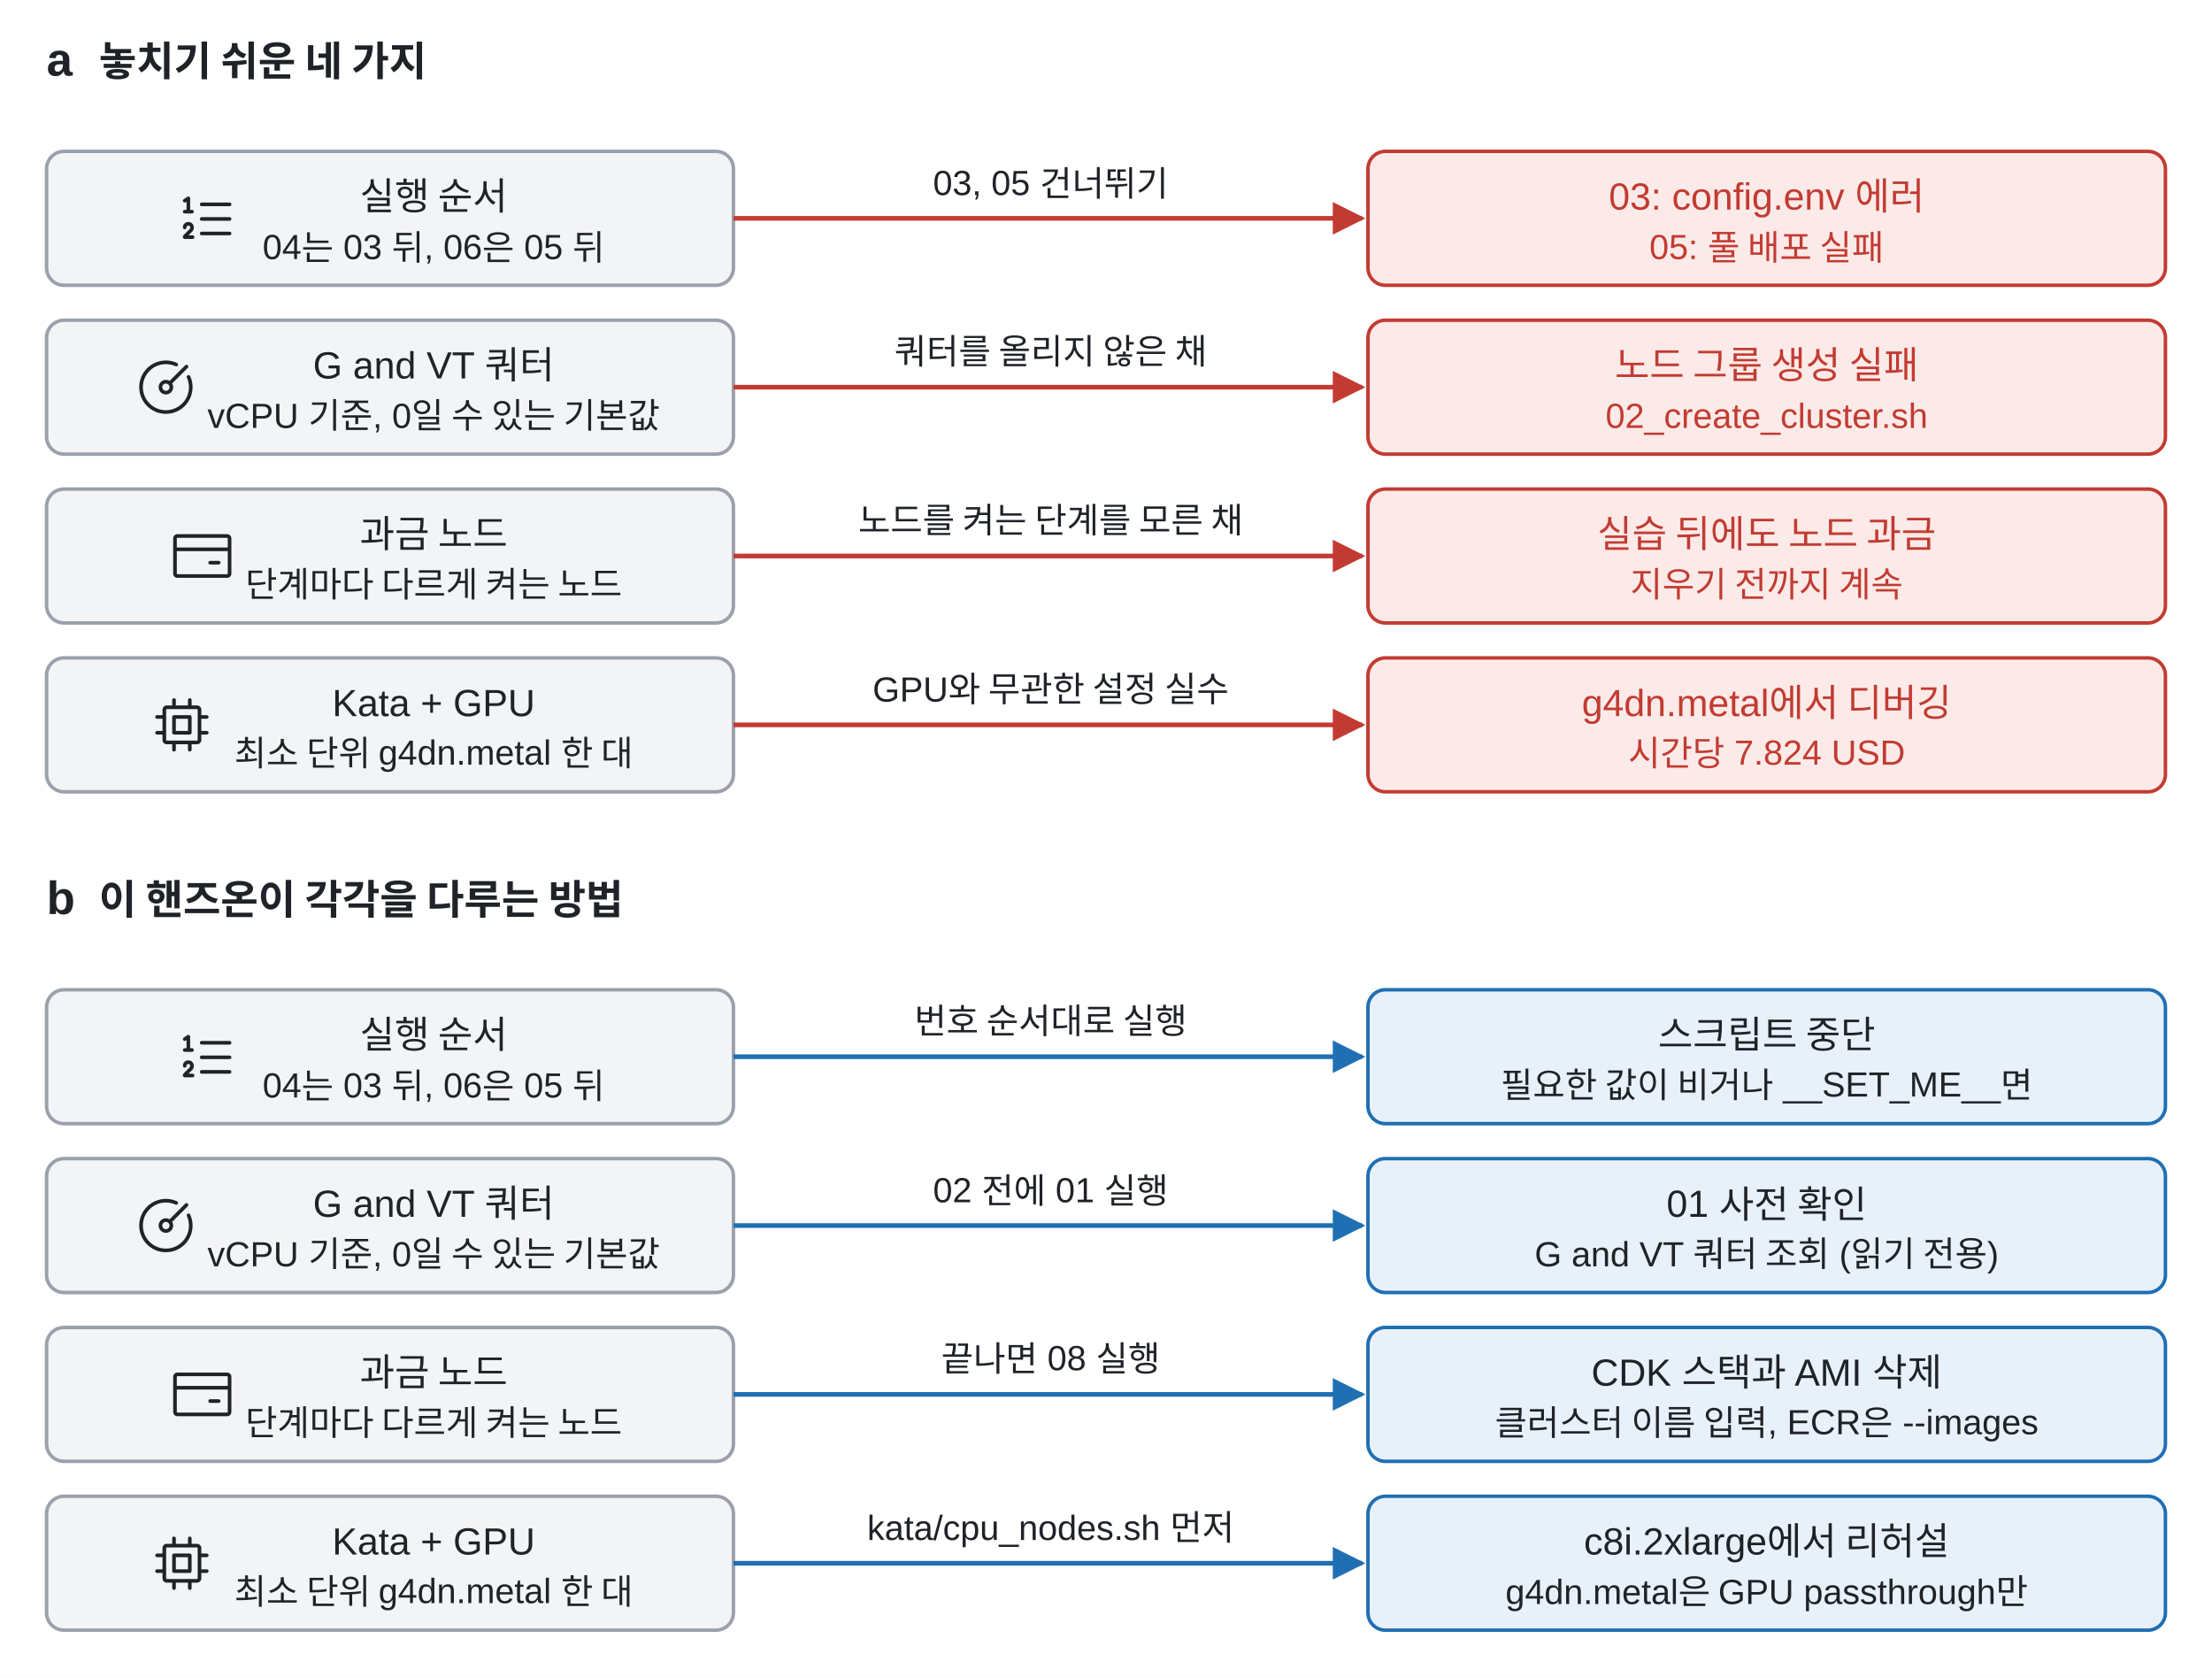
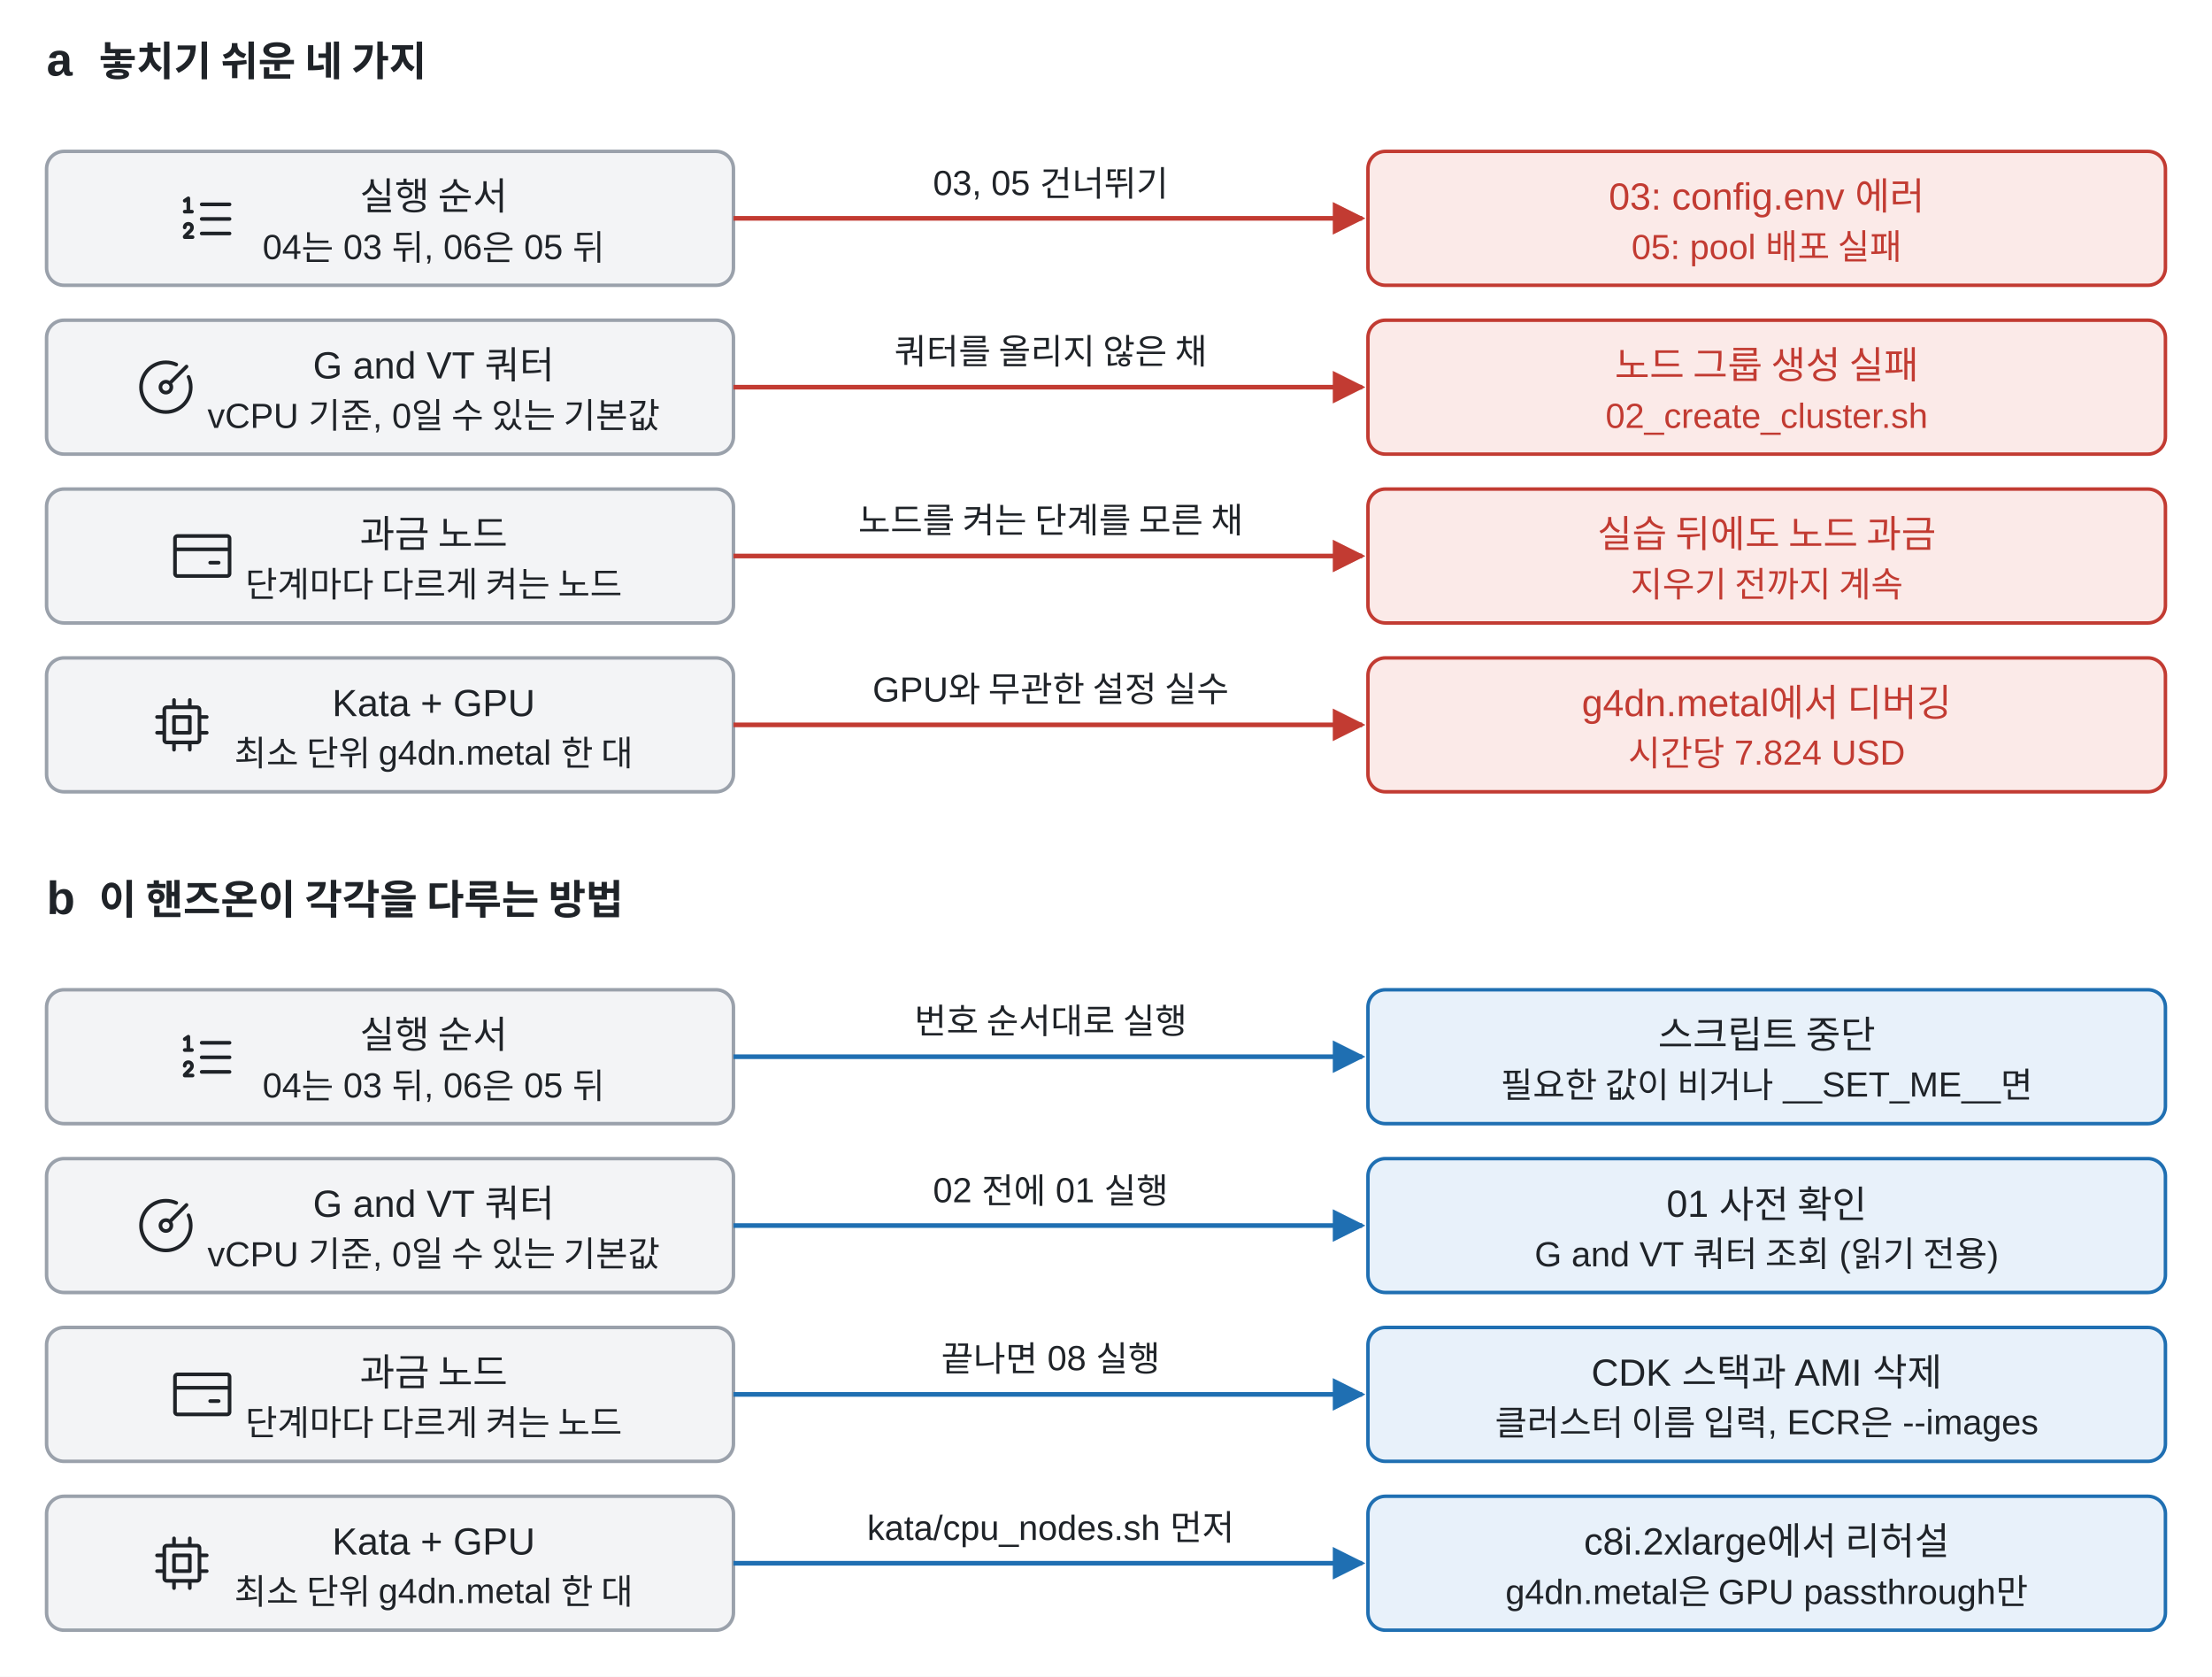
<svg xmlns="http://www.w3.org/2000/svg" width="760px" height="576px" viewBox="0 0 760 576" font-family="Pretendard, 'Apple SD Gothic Neo', 'Noto Sans KR', 'Malgun Gothic', Arial, sans-serif">
  <defs>
    <marker id="head-ink" viewBox="0 0 10 10" refX="9" refY="5" markerWidth="7" markerHeight="7" orient="auto-start-reverse">
      <path d="M0,0 L10,5 L0,10 z" fill="#1F2328" />
    </marker>
    <marker id="head-red" viewBox="0 0 10 10" refX="9" refY="5" markerWidth="7" markerHeight="7" orient="auto-start-reverse">
      <path d="M0,0 L10,5 L0,10 z" fill="#C23B32" />
    </marker>
    <marker id="head-accent" viewBox="0 0 10 10" refX="9" refY="5" markerWidth="7" markerHeight="7" orient="auto-start-reverse">
      <path d="M0,0 L10,5 L0,10 z" fill="#1F6FB2" />
    </marker>
    <marker id="head-muted" viewBox="0 0 10 10" refX="9" refY="5" markerWidth="7" markerHeight="7" orient="auto-start-reverse">
      <path d="M0,0 L10,5 L0,10 z" fill="#9AA1AB" />
    </marker>
  </defs>
  <rect width="100%" height="100%" fill="#FFFFFF" />
  <text x="16" y="26" font-size="16" font-weight="600" fill="#1F2328" text-anchor="start">a</text>
  <text x="34" y="26" font-size="14" font-weight="600" fill="#1F2328" text-anchor="start">놓치기 쉬운 네 가지</text>
  <g id="n:topic1-a">
    <rect x="16" y="52" width="236" height="46" rx="6" fill="#F3F4F6" stroke="#9AA1AB" stroke-width="1.2" />
  </g>
  <g transform="translate(62.0,65.0) scale(0.8333333)" fill="#1F2328">
    <path d="M3.604 3.089A.75.75 0 0 1 4 3.75V8.5h.75a.75.75 0 0 1 0 1.5h-3a.75.75 0 1 1 0-1.5h.75V5.151l-.334.223a.75.75 0 0 1-.832-1.248l1.5-1a.75.75 0 0 1 .77-.037M8.75 5.5a.75.75 0 0 0 0 1.5h11.5a.75.75 0 0 0 0-1.5zm0 6a.75.75 0 0 0 0 1.5h11.5a.75.75 0 0 0 0-1.5zm0 6a.75.75 0 0 0 0 1.5h11.5a.75.75 0 0 0 0-1.5zM5.5 15.75c0-.704-.271-1.286-.72-1.686a2.3 2.3 0 0 0-1.53-.564c-.535 0-1.094.178-1.53.565-.449.399-.72.982-.72 1.685a.75.75 0 0 0 1.5 0c0-.296.104-.464.217-.564A.8.8 0 0 1 3.25 15c.215 0 .406.072.533.185.113.101.217.268.217.565 0 .332-.069.48-.21.657-.092.113-.216.24-.403.419l-.147.14c-.152.144-.33.313-.52.504l-1.5 1.5a.75.75 0 0 0-.22.53v.25c0 .414.336.75.75.75H5A.75.75 0 0 0 5 19H3.31l.47-.47c.176-.176.333-.324.48-.465l.165-.156a6 6 0 0 0 .536-.566c.358-.447.539-.925.539-1.593" />
  </g>
  <text x="149.0" y="72.0" font-size="13" fill="#1F2328" text-anchor="middle">실행 순서</text>
  <text x="149.0" y="89.0" font-size="12" fill="#1F2328" text-anchor="middle">04는 03 뒤, 06은 05 뒤</text>
  <path d="M252,75 L468,75" fill="none" stroke="#C23B32" stroke-width="1.6" marker-end="url(#head-red)" />
  <text x="361.0" y="67" font-size="12" fill="#1F2328" text-anchor="middle">03, 05 건너뛰기</text>
  <g id="n:effect1-a">
    <rect x="470" y="52" width="274" height="46" rx="6" fill="#FBEAE8" stroke="#C23B32" stroke-width="1.2" />
  </g>
  <text x="607.0" y="72.0" font-size="13" fill="#C23B32" text-anchor="middle">03: config.env 에러</text>
-   <text x="607.0" y="89.0" font-size="12" fill="#C23B32" text-anchor="middle">05: 풀 배포 실패</text>
+   <text x="607.0" y="89.0" font-size="12" fill="#C23B32" text-anchor="middle">05: pool 배포 실패</text>
  <g id="n:topic2-a">
    <rect x="16" y="110" width="236" height="46" rx="6" fill="#F3F4F6" stroke="#9AA1AB" stroke-width="1.2" />
  </g>
  <g transform="translate(47.0,123.0) scale(0.8333333)" fill="#1F2328">
    <path d="M12 2.5a9.5 9.5 0 1 0 9.5 9.5c0-1.406-.305-2.74-.852-3.939a.75.75 0 0 1 1.364-.622C22.648 8.829 23 10.374 23 12c0 6.075-4.925 11-11 11S1 18.075 1 12 5.925 1 12 1c1.626 0 3.17.353 4.561.988a.75.75 0 1 1-.622 1.364A9.5 9.5 0 0 0 12 2.5m9.03.47a.75.75 0 0 1 0 1.06l-6.445 6.446a3 3 0 1 1-1.06-1.06L19.97 2.97a.75.75 0 0 1 1.06 0M12 10.5a1.5 1.5 0 1 0 0 3 1.5 1.5 0 0 0 0-3" />
  </g>
  <text x="149.0" y="130.0" font-size="13" fill="#1F2328" text-anchor="middle">G and VT 쿼터</text>
  <text x="149.0" y="147.0" font-size="12" fill="#1F2328" text-anchor="middle">vCPU 기준, 0일 수 있는 기본값</text>
  <path d="M252,133 L468,133" fill="none" stroke="#C23B32" stroke-width="1.6" marker-end="url(#head-red)" />
  <text x="361.0" y="125" font-size="12" fill="#1F2328" text-anchor="middle">쿼터를 올리지 않은 채</text>
  <g id="n:effect2-a">
    <rect x="470" y="110" width="274" height="46" rx="6" fill="#FBEAE8" stroke="#C23B32" stroke-width="1.2" />
  </g>
  <text x="607.0" y="130.0" font-size="13" fill="#C23B32" text-anchor="middle">노드 그룹 생성 실패</text>
  <text x="607.0" y="147.0" font-size="12" fill="#C23B32" text-anchor="middle">02_create_cluster.sh</text>
  <g id="n:topic3-a">
    <rect x="16" y="168" width="236" height="46" rx="6" fill="#F3F4F6" stroke="#9AA1AB" stroke-width="1.2" />
  </g>
  <g transform="translate(59.5,181.0) scale(0.8333333)" fill="#1F2328">
    <path d="M15.25 14a.75.75 0 0 0 0 1.5h3.5a.75.75 0 0 0 0-1.5z" />
    <path d="M1.75 3h20.5c.966 0 1.75.784 1.75 1.75v14.5A1.75 1.75 0 0 1 22.25 21H1.75A1.75 1.75 0 0 1 0 19.25V4.75C0 3.784.784 3 1.75 3m-.25 7v9.25c0 .138.112.25.25.25h20.5a.25.25 0 0 0 .25-.25V10Zm0-5.25V8.5h21V4.75a.25.25 0 0 0-.25-.25H1.75a.25.25 0 0 0-.25.25" />
  </g>
  <text x="149.0" y="188.0" font-size="13" fill="#1F2328" text-anchor="middle">과금 노드</text>
  <text x="149.0" y="205.0" font-size="12" fill="#1F2328" text-anchor="middle">단계마다 다르게 켜는 노드</text>
  <path d="M252,191 L468,191" fill="none" stroke="#C23B32" stroke-width="1.6" marker-end="url(#head-red)" />
  <text x="361.0" y="183" font-size="12" fill="#1F2328" text-anchor="middle">노드를 켜는 단계를 모른 채</text>
  <g id="n:effect3-a">
    <rect x="470" y="168" width="274" height="46" rx="6" fill="#FBEAE8" stroke="#C23B32" stroke-width="1.2" />
  </g>
  <text x="607.0" y="188.0" font-size="13" fill="#C23B32" text-anchor="middle">실습 뒤에도 노드 과금</text>
  <text x="607.0" y="205.0" font-size="12" fill="#C23B32" text-anchor="middle">지우기 전까지 계속</text>
  <g id="n:topic4-a">
    <rect x="16" y="226" width="236" height="46" rx="6" fill="#F3F4F6" stroke="#9AA1AB" stroke-width="1.2" />
  </g>
  <g transform="translate(52.5,239.0) scale(0.8333333)" fill="#1F2328">
    <path d="M8.75 8h6.5a.75.75 0 0 1 .75.75v6.5a.75.75 0 0 1-.75.75h-6.5a.75.75 0 0 1-.75-.75v-6.5A.75.75 0 0 1 8.75 8m.75 6.5h5v-5h-5Z" />
    <path d="M15.25 1a.75.75 0 0 1 .75.75V4h2.25c.966 0 1.75.784 1.75 1.75V8h2.25a.75.75 0 0 1 0 1.5H20v5h2.25a.75.75 0 0 1 0 1.5H20v2.25A1.75 1.75 0 0 1 18.25 20H16v2.25a.75.75 0 0 1-1.5 0V20h-5v2.25a.75.75 0 0 1-1.5 0V20H5.75A1.75 1.75 0 0 1 4 18.25V16H1.75a.75.75 0 0 1 0-1.5H4v-5H1.75a.75.75 0 0 1 0-1.5H4V5.75C4 4.784 4.784 4 5.75 4H8V1.75a.75.75 0 0 1 1.5 0V4h5V1.75a.75.75 0 0 1 .75-.75m3 17.5a.25.25 0 0 0 .25-.25V5.75a.25.25 0 0 0-.25-.25H5.75a.25.25 0 0 0-.25.25v12.5c0 .138.112.25.25.25Z" />
  </g>
  <text x="149.0" y="246.0" font-size="13" fill="#1F2328" text-anchor="middle">Kata + GPU</text>
  <text x="149.0" y="263.0" font-size="12" fill="#1F2328" text-anchor="middle">최소 단위 g4dn.metal 한 대</text>
  <path d="M252,249 L468,249" fill="none" stroke="#C23B32" stroke-width="1.6" marker-end="url(#head-red)" />
  <text x="361.0" y="241" font-size="12" fill="#1F2328" text-anchor="middle">GPU와 무관한 설정 실수</text>
  <g id="n:effect4-a">
    <rect x="470" y="226" width="274" height="46" rx="6" fill="#FBEAE8" stroke="#C23B32" stroke-width="1.2" />
  </g>
  <text x="607.0" y="246.0" font-size="13" fill="#C23B32" text-anchor="middle">g4dn.metal에서 디버깅</text>
  <text x="607.0" y="263.0" font-size="12" fill="#C23B32" text-anchor="middle">시간당 7.824 USD</text>
  <text x="16" y="314" font-size="16" font-weight="600" fill="#1F2328" text-anchor="start">b</text>
  <text x="34" y="314" font-size="14" font-weight="600" fill="#1F2328" text-anchor="start">이 핸즈온이 각각을 다루는 방법</text>
  <g id="n:topic1-b">
    <rect x="16" y="340" width="236" height="46" rx="6" fill="#F3F4F6" stroke="#9AA1AB" stroke-width="1.2" />
  </g>
  <g transform="translate(62.0,353.0) scale(0.8333333)" fill="#1F2328">
    <path d="M3.604 3.089A.75.75 0 0 1 4 3.75V8.5h.75a.75.75 0 0 1 0 1.5h-3a.75.75 0 1 1 0-1.5h.75V5.151l-.334.223a.75.75 0 0 1-.832-1.248l1.5-1a.75.75 0 0 1 .77-.037M8.75 5.5a.75.75 0 0 0 0 1.5h11.5a.75.75 0 0 0 0-1.5zm0 6a.75.75 0 0 0 0 1.5h11.5a.75.75 0 0 0 0-1.5zm0 6a.75.75 0 0 0 0 1.5h11.5a.75.75 0 0 0 0-1.5zM5.5 15.75c0-.704-.271-1.286-.72-1.686a2.3 2.3 0 0 0-1.53-.564c-.535 0-1.094.178-1.53.565-.449.399-.72.982-.72 1.685a.75.75 0 0 0 1.5 0c0-.296.104-.464.217-.564A.8.8 0 0 1 3.25 15c.215 0 .406.072.533.185.113.101.217.268.217.565 0 .332-.069.48-.21.657-.092.113-.216.24-.403.419l-.147.14c-.152.144-.33.313-.52.504l-1.5 1.5a.75.75 0 0 0-.22.53v.25c0 .414.336.75.75.75H5A.75.75 0 0 0 5 19H3.31l.47-.47c.176-.176.333-.324.48-.465l.165-.156a6 6 0 0 0 .536-.566c.358-.447.539-.925.539-1.593" />
  </g>
  <text x="149.0" y="360.0" font-size="13" fill="#1F2328" text-anchor="middle">실행 순서</text>
  <text x="149.0" y="377.0" font-size="12" fill="#1F2328" text-anchor="middle">04는 03 뒤, 06은 05 뒤</text>
  <path d="M252,363 L468,363" fill="none" stroke="#1F6FB2" stroke-width="1.6" marker-end="url(#head-accent)" />
  <text x="361.0" y="355" font-size="12" fill="#1F2328" text-anchor="middle">번호 순서대로 실행</text>
  <g id="n:guard1-b">
    <rect x="470" y="340" width="274" height="46" rx="6" fill="#E8F1FA" stroke="#1F6FB2" stroke-width="1.2" />
  </g>
  <text x="607.0" y="360.0" font-size="13" fill="#1F2328" text-anchor="middle">스크립트 중단</text>
  <text x="607.0" y="377.0" font-size="12" fill="#1F2328" text-anchor="middle">필요한 값이 비거나 __SET_ME__면</text>
  <g id="n:topic2-b">
    <rect x="16" y="398" width="236" height="46" rx="6" fill="#F3F4F6" stroke="#9AA1AB" stroke-width="1.2" />
  </g>
  <g transform="translate(47.0,411.0) scale(0.8333333)" fill="#1F2328">
    <path d="M12 2.5a9.5 9.5 0 1 0 9.5 9.5c0-1.406-.305-2.74-.852-3.939a.75.75 0 0 1 1.364-.622C22.648 8.829 23 10.374 23 12c0 6.075-4.925 11-11 11S1 18.075 1 12 5.925 1 12 1c1.626 0 3.17.353 4.561.988a.75.75 0 1 1-.622 1.364A9.5 9.5 0 0 0 12 2.5m9.03.47a.75.75 0 0 1 0 1.06l-6.445 6.446a3 3 0 1 1-1.06-1.06L19.97 2.97a.75.75 0 0 1 1.06 0M12 10.5a1.5 1.5 0 1 0 0 3 1.5 1.5 0 0 0 0-3" />
  </g>
  <text x="149.0" y="418.0" font-size="13" fill="#1F2328" text-anchor="middle">G and VT 쿼터</text>
  <text x="149.0" y="435.0" font-size="12" fill="#1F2328" text-anchor="middle">vCPU 기준, 0일 수 있는 기본값</text>
  <path d="M252,421 L468,421" fill="none" stroke="#1F6FB2" stroke-width="1.6" marker-end="url(#head-accent)" />
  <text x="361.0" y="413" font-size="12" fill="#1F2328" text-anchor="middle">02 전에 01 실행</text>
  <g id="n:guard2-b">
    <rect x="470" y="398" width="274" height="46" rx="6" fill="#E8F1FA" stroke="#1F6FB2" stroke-width="1.2" />
  </g>
  <text x="607.0" y="418.0" font-size="13" fill="#1F2328" text-anchor="middle">01 사전 확인</text>
  <text x="607.0" y="435.0" font-size="12" fill="#1F2328" text-anchor="middle">G and VT 쿼터 조회 (읽기 전용)</text>
  <g id="n:topic3-b">
    <rect x="16" y="456" width="236" height="46" rx="6" fill="#F3F4F6" stroke="#9AA1AB" stroke-width="1.2" />
  </g>
  <g transform="translate(59.5,469.0) scale(0.8333333)" fill="#1F2328">
    <path d="M15.25 14a.75.75 0 0 0 0 1.5h3.5a.75.75 0 0 0 0-1.5z" />
    <path d="M1.75 3h20.5c.966 0 1.75.784 1.75 1.75v14.5A1.75 1.75 0 0 1 22.25 21H1.75A1.75 1.75 0 0 1 0 19.25V4.75C0 3.784.784 3 1.75 3m-.25 7v9.25c0 .138.112.25.25.25h20.5a.25.25 0 0 0 .25-.25V10Zm0-5.25V8.5h21V4.75a.25.25 0 0 0-.25-.25H1.75a.25.25 0 0 0-.25.25" />
  </g>
  <text x="149.0" y="476.0" font-size="13" fill="#1F2328" text-anchor="middle">과금 노드</text>
  <text x="149.0" y="493.0" font-size="12" fill="#1F2328" text-anchor="middle">단계마다 다르게 켜는 노드</text>
  <path d="M252,479 L468,479" fill="none" stroke="#1F6FB2" stroke-width="1.6" marker-end="url(#head-accent)" />
  <text x="361.0" y="471" font-size="12" fill="#1F2328" text-anchor="middle">끝나면 08 실행</text>
  <g id="n:guard3-b">
    <rect x="470" y="456" width="274" height="46" rx="6" fill="#E8F1FA" stroke="#1F6FB2" stroke-width="1.2" />
  </g>
  <text x="607.0" y="476.0" font-size="13" fill="#1F2328" text-anchor="middle">CDK 스택과 AMI 삭제</text>
  <text x="607.0" y="493.0" font-size="12" fill="#1F2328" text-anchor="middle">클러스터 이름 입력, ECR은 --images</text>
  <g id="n:topic4-b">
    <rect x="16" y="514" width="236" height="46" rx="6" fill="#F3F4F6" stroke="#9AA1AB" stroke-width="1.2" />
  </g>
  <g transform="translate(52.5,527.0) scale(0.8333333)" fill="#1F2328">
    <path d="M8.75 8h6.5a.75.75 0 0 1 .75.75v6.5a.75.75 0 0 1-.75.75h-6.5a.75.75 0 0 1-.75-.75v-6.5A.75.75 0 0 1 8.75 8m.75 6.5h5v-5h-5Z" />
    <path d="M15.25 1a.75.75 0 0 1 .75.75V4h2.25c.966 0 1.75.784 1.75 1.75V8h2.25a.75.75 0 0 1 0 1.5H20v5h2.25a.75.75 0 0 1 0 1.5H20v2.25A1.75 1.75 0 0 1 18.25 20H16v2.25a.75.75 0 0 1-1.5 0V20h-5v2.25a.75.75 0 0 1-1.5 0V20H5.75A1.75 1.75 0 0 1 4 18.25V16H1.75a.75.75 0 0 1 0-1.5H4v-5H1.75a.75.75 0 0 1 0-1.5H4V5.75C4 4.784 4.784 4 5.75 4H8V1.75a.75.75 0 0 1 1.5 0V4h5V1.75a.75.75 0 0 1 .75-.75m3 17.5a.25.25 0 0 0 .25-.25V5.75a.25.25 0 0 0-.25-.25H5.75a.25.25 0 0 0-.25.25v12.5c0 .138.112.25.25.25Z" />
  </g>
  <text x="149.0" y="534.0" font-size="13" fill="#1F2328" text-anchor="middle">Kata + GPU</text>
  <text x="149.0" y="551.0" font-size="12" fill="#1F2328" text-anchor="middle">최소 단위 g4dn.metal 한 대</text>
  <path d="M252,537 L468,537" fill="none" stroke="#1F6FB2" stroke-width="1.6" marker-end="url(#head-accent)" />
  <text x="361.0" y="529" font-size="12" fill="#1F2328" text-anchor="middle">kata/cpu_nodes.sh 먼저</text>
  <g id="n:guard4-b">
    <rect x="470" y="514" width="274" height="46" rx="6" fill="#E8F1FA" stroke="#1F6FB2" stroke-width="1.2" />
  </g>
  <text x="607.0" y="534.0" font-size="13" fill="#1F2328" text-anchor="middle">c8i.2xlarge에서 리허설</text>
  <text x="607.0" y="551.0" font-size="12" fill="#1F2328" text-anchor="middle">g4dn.metal은 GPU passthrough만</text>
</svg>
